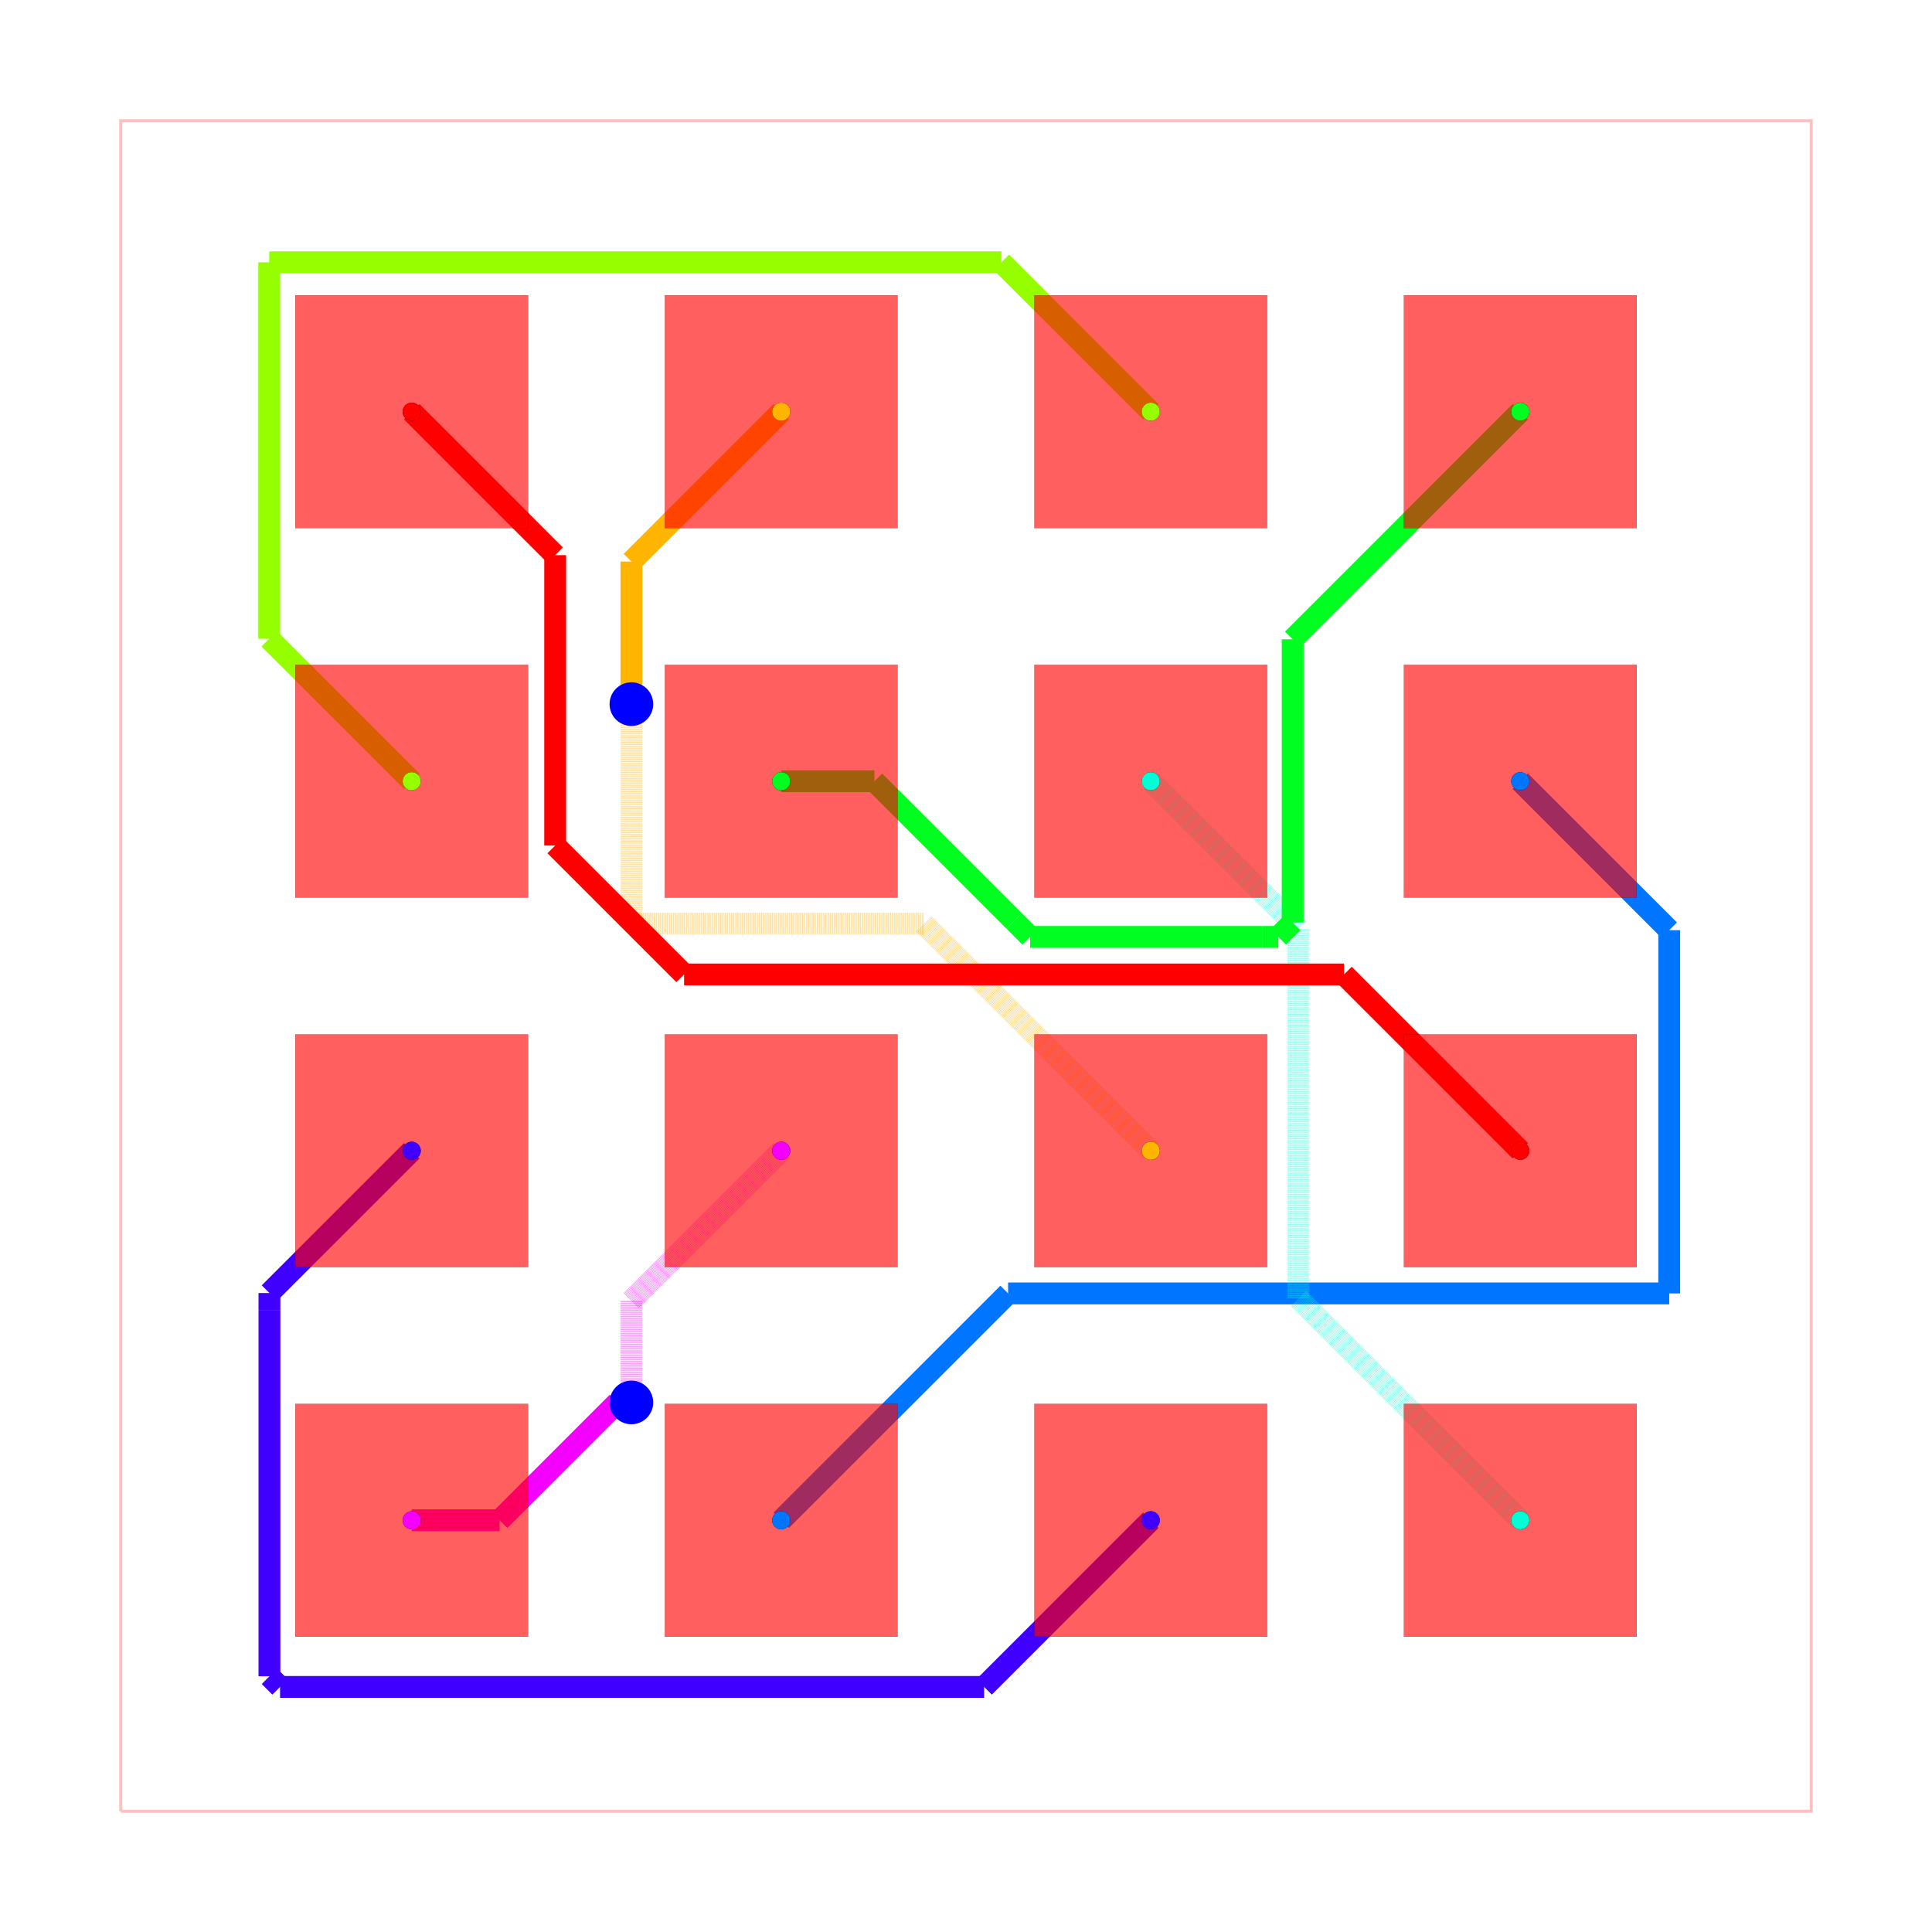
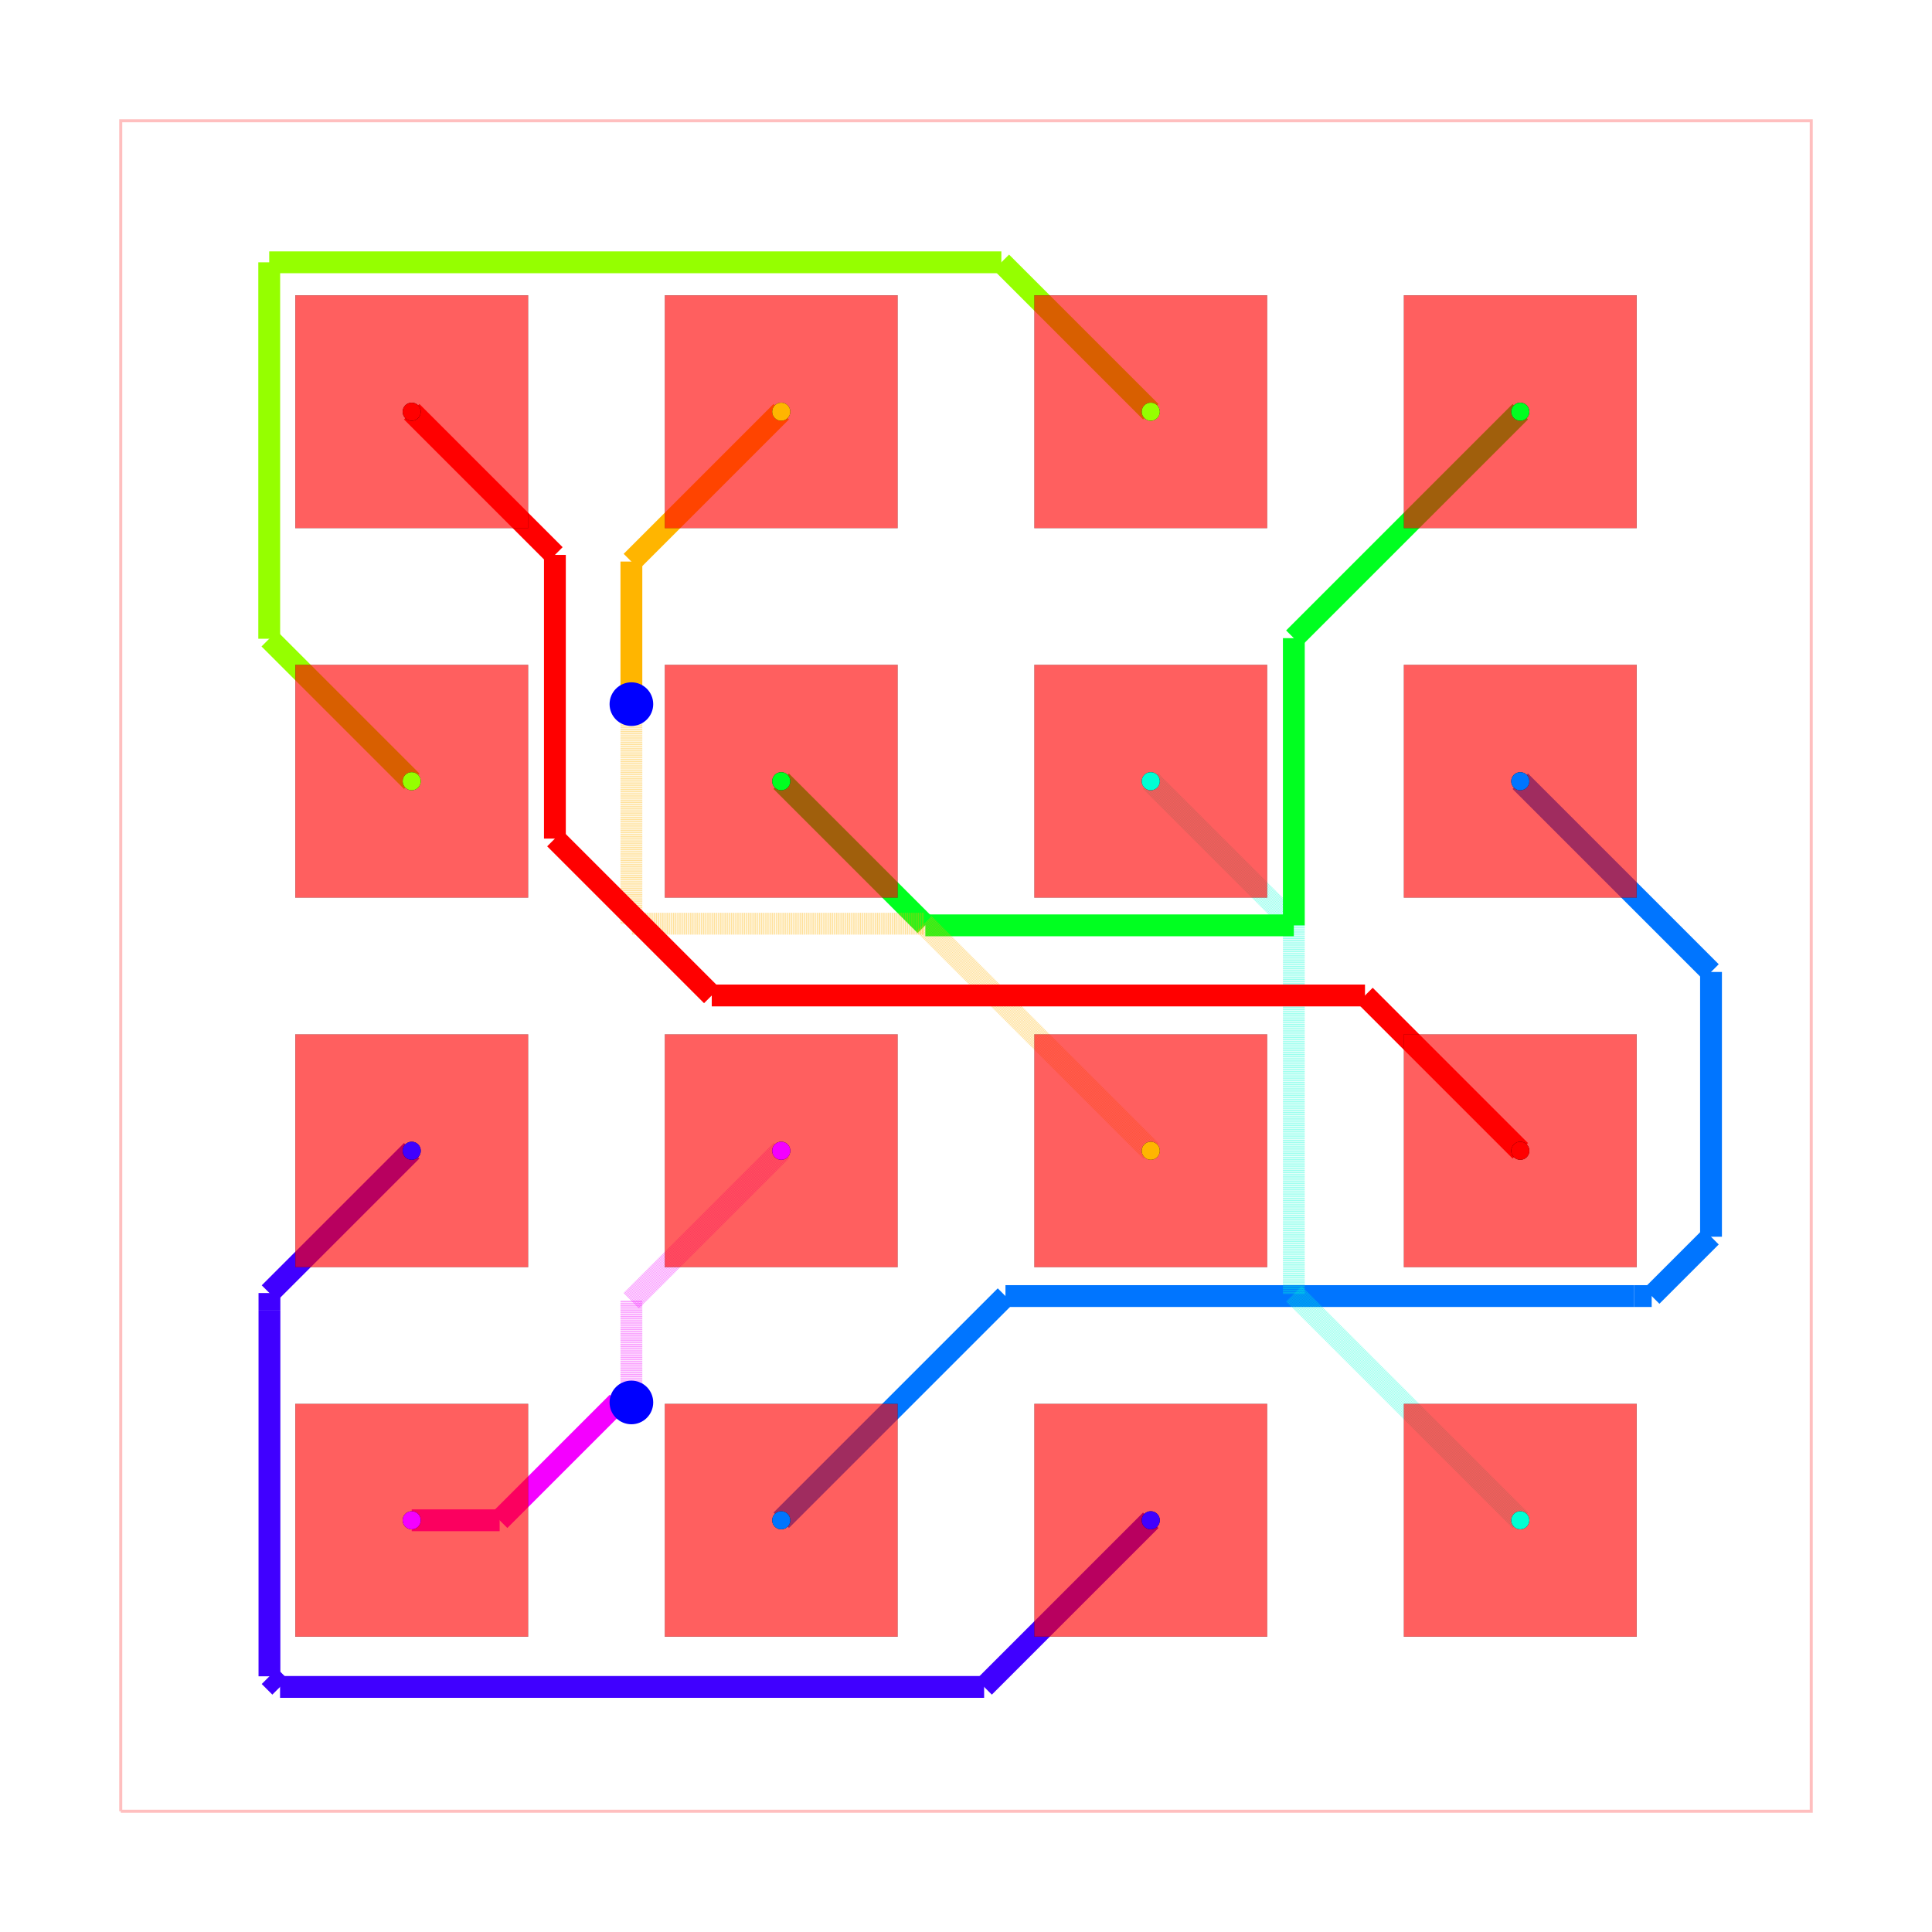
<svg xmlns="http://www.w3.org/2000/svg" width="640" height="640" viewBox="0 0 640 640">
  <rect width="100%" height="100%" fill="white" />
  <g>
    <polyline data-points="-5.8100000000000005,-5.8100000000000005 5.8100000000000005,-5.8100000000000005 5.8100000000000005,5.8100000000000005 -5.8100000000000005,5.8100000000000005 -5.8100000000000005,-5.8100000000000005" data-type="line" data-label="" points="40,600 600,600 600,40 40,40 40,600" fill="none" stroke="rgba(255,0,0,0.25)" stroke-width="1px" />
  </g>
  <g>
    <polyline data-points="-3.81,-3.81 -3.2056911830672306,-3.81" data-type="line" data-label="" points="136.386,503.614 165.509,503.614" fill="none" stroke="hsl(297.5, 100%, 50%)" stroke-width="7.229" />
  </g>
  <g>
    <polyline data-points="-3.2056911830672306,-3.81 -2.3956911830672314,-3.000000000000001" data-type="line" data-label="" points="165.509,503.614 204.545,464.578" fill="none" stroke="hsl(297.5, 100%, 50%)" stroke-width="7.229" />
  </g>
  <g>
    <polyline data-points="-2.3956911830672314,-3.000000000000001 -2.3000000000000003,-3.000000000000001" data-type="line" data-label="" points="204.545,464.578 209.157,464.578" fill="none" stroke="hsl(297.5, 100%, 50%)" stroke-width="7.229" />
  </g>
  <g>
    <polyline data-points="-2.3000000000000003,-3.000000000000001 -2.3000000000000003,-3.000000000000001" data-type="line" data-label="" points="209.157,464.578 209.157,464.578" fill="none" stroke="hsl(297.5, 100%, 50%)" stroke-width="7.229" />
  </g>
  <g>
    <polyline data-points="-2.3000000000000003,-3.000000000000001 -2.3000000000000003,-2.3000000000000003" data-type="line" data-label="" points="209.157,464.578 209.157,430.843" fill="none" stroke="rgba(242,0,255,0.5)" stroke-width="7.229" stroke-dasharray="0.2 0.2" />
  </g>
  <g>
    <polyline data-points="-2.3000000000000003,-2.3000000000000003 -1.27,-1.27" data-type="line" data-label="" points="209.157,430.843 258.795,381.205" fill="none" stroke="rgba(242,0,255,0.5)" stroke-width="7.229" stroke-dasharray="0.2 0.2" />
  </g>
  <g>
    <polyline data-points="1.27,-3.81 0.1245873051733506,-4.9554126948266495" data-type="line" data-label="" points="381.205,503.614 326.004,558.815" fill="none" stroke="hsl(255, 100%, 50%)" stroke-width="7.229" />
  </g>
  <g>
    <polyline data-points="0.1245873051733506,-4.9554126948266495 -4.714934712521149,-4.9554126948266495" data-type="line" data-label="" points="326.004,558.815 92.774,558.815" fill="none" stroke="hsl(255, 100%, 50%)" stroke-width="7.229" />
  </g>
  <g>
    <polyline data-points="-4.714934712521149,-4.9554126948266495 -4.787924660127434,-4.882422747220365" data-type="line" data-label="" points="92.774,558.815 89.257,555.297" fill="none" stroke="hsl(255, 100%, 50%)" stroke-width="7.229" />
  </g>
  <g>
    <polyline data-points="-4.787924660127434,-4.882422747220365 -4.787924660127434,-2.364361025605369" data-type="line" data-label="" points="89.257,555.297 89.257,433.945" fill="none" stroke="hsl(255, 100%, 50%)" stroke-width="7.229" />
  </g>
  <g>
    <polyline data-points="-4.787924660127434,-2.364361025605369 -4.787924660127434,-2.247924660127434" data-type="line" data-label="" points="89.257,433.945 89.257,428.334" fill="none" stroke="hsl(255, 100%, 50%)" stroke-width="7.229" />
  </g>
  <g>
    <polyline data-points="-4.787924660127434,-2.247924660127434 -3.81,-1.27" data-type="line" data-label="" points="89.257,428.334 136.386,381.205" fill="none" stroke="hsl(255, 100%, 50%)" stroke-width="7.229" />
  </g>
  <g>
-     <polyline data-points="-1.27,-3.81 0.2894442631002181,-2.250555736899782" data-type="line" data-label="" points="258.795,503.614 333.949,428.461" fill="none" stroke="hsl(212.5, 100%, 50%)" stroke-width="7.229" />
-   </g>
-   <g>
-     <polyline data-points="0.2894442631002181,-2.250555736899782 4.8337284764374155,-2.250555736899782" data-type="line" data-label="" points="333.949,428.461 552.951,428.461" fill="none" stroke="hsl(212.5, 100%, 50%)" stroke-width="7.229" />
-   </g>
-   <g>
-     <polyline data-points="4.8337284764374155,-2.250555736899782 4.8337284764374155,0.24627152356258453" data-type="line" data-label="" points="552.951,428.461 552.951,308.131" fill="none" stroke="hsl(212.5, 100%, 50%)" stroke-width="7.229" />
-   </g>
-   <g>
-     <polyline data-points="4.8337284764374155,0.24627152356258453 3.81,1.27" data-type="line" data-label="" points="552.951,308.131 503.614,258.795" fill="none" stroke="hsl(212.5, 100%, 50%)" stroke-width="7.229" />
-   </g>
-   <g>
-     <polyline data-points="3.81,-3.81 2.284865554019382,-2.284865554019382" data-type="line" data-label="" points="503.614,503.614 430.114,430.114" fill="none" stroke="rgba(0,255,213,0.5)" stroke-width="7.229" stroke-dasharray="0.2 0.2" />
-   </g>
-   <g>
-     <polyline data-points="2.284865554019382,-2.284865554019382 2.284865554019382,0.19069069409670325" data-type="line" data-label="" points="430.114,430.114 430.114,310.81" fill="none" stroke="rgba(0,255,213,0.5)" stroke-width="7.229" stroke-dasharray="0.2 0.2" />
-   </g>
-   <g>
-     <polyline data-points="2.284865554019382,0.19069069409670325 2.284865554019382,0.2551344459806182" data-type="line" data-label="" points="430.114,310.81 430.114,307.704" fill="none" stroke="rgba(0,255,213,0.5)" stroke-width="7.229" stroke-dasharray="0.2 0.2" />
-   </g>
-   <g>
-     <polyline data-points="2.284865554019382,0.2551344459806182 1.27,1.27" data-type="line" data-label="" points="430.114,307.704 381.205,258.795" fill="none" stroke="rgba(0,255,213,0.5)" stroke-width="7.229" stroke-dasharray="0.2 0.2" />
-   </g>
-   <g>
-     <polyline data-points="-1.27,1.27 -0.6292714355874037,1.27" data-type="line" data-label="" points="258.795,258.795 289.674,258.795" fill="none" stroke="hsl(127.5, 100%, 50%)" stroke-width="7.229" />
-   </g>
-   <g>
-     <polyline data-points="-0.6292714355874037,1.27 0.3318151008300707,0.3089134635825256" data-type="line" data-label="" points="289.674,258.795 335.991,305.113" fill="none" stroke="hsl(127.5, 100%, 50%)" stroke-width="7.229" />
-   </g>
-   <g>
-     <polyline data-points="0.3318151008300707,0.3089134635825256 0.4407285644125963,0.2" data-type="line" data-label="" points="335.991,305.113 341.24,310.361" fill="none" stroke="hsl(127.5, 100%, 50%)" stroke-width="7.229" />
-   </g>
-   <g>
-     <polyline data-points="0.4407285644125963,0.2 2.0365044202308016,0.2" data-type="line" data-label="" points="341.24,310.361 418.145,310.361" fill="none" stroke="hsl(127.5, 100%, 50%)" stroke-width="7.229" />
-   </g>
-   <g>
-     <polyline data-points="2.0365044202308016,0.2 2.1468200391916246,0.2" data-type="line" data-label="" points="418.145,310.361 423.461,310.361" fill="none" stroke="hsl(127.5, 100%, 50%)" stroke-width="7.229" />
-   </g>
-   <g>
-     <polyline data-points="2.1468200391916246,0.2 2.245486061039847,0.29866602184822244" data-type="line" data-label="" points="423.461,310.361 428.216,305.606" fill="none" stroke="hsl(127.5, 100%, 50%)" stroke-width="7.229" />
-   </g>
-   <g>
-     <polyline data-points="2.245486061039847,0.29866602184822244 2.245486061039847,2.245486061039847" data-type="line" data-label="" points="428.216,305.606 428.216,211.784" fill="none" stroke="hsl(127.5, 100%, 50%)" stroke-width="7.229" />
-   </g>
-   <g>
-     <polyline data-points="2.245486061039847,2.245486061039847 3.81,3.81" data-type="line" data-label="" points="428.216,211.784 503.614,136.386" fill="none" stroke="hsl(127.5, 100%, 50%)" stroke-width="7.229" />
+     <polyline data-points="-1.27,-3.81 0.27123669863996014,-2.26876330136004" data-type="line" data-label="" points="258.795,503.614 333.072,429.338" fill="none" stroke="hsl(212.5, 100%, 50%)" stroke-width="7.229" />
+   </g>
+   <g>
+     <polyline data-points="0.27123669863996014,-2.26876330136004 4.59135506261933,-2.26876330136004" data-type="line" data-label="" points="333.072,429.338 541.27,429.338" fill="none" stroke="hsl(212.5, 100%, 50%)" stroke-width="7.229" />
+   </g>
+   <g>
+     <polyline data-points="4.59135506261933,-2.26876330136004 4.713206254231968,-2.26876330136004" data-type="line" data-label="" points="541.27,429.338 547.142,429.338" fill="none" stroke="hsl(212.5, 100%, 50%)" stroke-width="7.229" />
+   </g>
+   <g>
+     <polyline data-points="4.713206254231968,-2.26876330136004 5.120991019762553,-1.8609785358294553" data-type="line" data-label="" points="547.142,429.338 566.795,409.686" fill="none" stroke="hsl(212.5, 100%, 50%)" stroke-width="7.229" />
+   </g>
+   <g>
+     <polyline data-points="5.120991019762553,-1.8609785358294553 5.120991019762553,-0.04099101976255337" data-type="line" data-label="" points="566.795,409.686 566.795,321.975" fill="none" stroke="hsl(212.5, 100%, 50%)" stroke-width="7.229" />
+   </g>
+   <g>
+     <polyline data-points="5.120991019762553,-0.04099101976255337 3.81,1.27" data-type="line" data-label="" points="566.795,321.975 503.614,258.795" fill="none" stroke="hsl(212.5, 100%, 50%)" stroke-width="7.229" />
+   </g>
+   <g>
+     <polyline data-points="3.81,-3.81 2.2535112372940374,-2.2535112372940374" data-type="line" data-label="" points="503.614,503.614 428.603,428.603" fill="none" stroke="rgba(0,255,213,0.5)" stroke-width="7.229" stroke-dasharray="0.2 0.2" />
+   </g>
+   <g>
+     <polyline data-points="2.2535112372940374,-2.2535112372940374 2.2535112372940374,0.17771645583798235" data-type="line" data-label="" points="428.603,428.603 428.603,311.435" fill="none" stroke="rgba(0,255,213,0.5)" stroke-width="7.229" stroke-dasharray="0.2 0.2" />
+   </g>
+   <g>
+     <polyline data-points="2.2535112372940374,0.17771645583798235 2.2535112372940374,0.2864887627059627" data-type="line" data-label="" points="428.603,311.435 428.603,306.193" fill="none" stroke="rgba(0,255,213,0.5)" stroke-width="7.229" stroke-dasharray="0.2 0.2" />
+   </g>
+   <g>
+     <polyline data-points="2.2535112372940374,0.2864887627059627 1.27,1.27" data-type="line" data-label="" points="428.603,306.193 381.205,258.795" fill="none" stroke="rgba(0,255,213,0.5)" stroke-width="7.229" stroke-dasharray="0.2 0.2" />
+   </g>
+   <g>
+     <polyline data-points="-1.27,1.27 -0.2794629416720944,0.2794629416720944" data-type="line" data-label="" points="258.795,258.795 306.532,306.532" fill="none" stroke="hsl(127.5, 100%, 50%)" stroke-width="7.229" />
+   </g>
+   <g>
+     <polyline data-points="-0.2794629416720944,0.2794629416720944 2.2534668277904455,0.2794629416720944" data-type="line" data-label="" points="306.532,306.532 428.601,306.532" fill="none" stroke="hsl(127.5, 100%, 50%)" stroke-width="7.229" />
+   </g>
+   <g>
+     <polyline data-points="2.2534668277904455,0.2794629416720944 2.2534668277904455,2.2534668277904455" data-type="line" data-label="" points="428.601,306.532 428.601,211.399" fill="none" stroke="hsl(127.5, 100%, 50%)" stroke-width="7.229" />
+   </g>
+   <g>
+     <polyline data-points="2.2534668277904455,2.2534668277904455 3.81,3.81" data-type="line" data-label="" points="428.601,211.399 503.614,136.386" fill="none" stroke="hsl(127.5, 100%, 50%)" stroke-width="7.229" />
  </g>
  <g>
    <polyline data-points="-3.81,1.27 -4.7894283176254,2.2494283176253997" data-type="line" data-label="" points="136.386,258.795 89.184,211.594" fill="none" stroke="hsl(85, 100%, 50%)" stroke-width="7.229" />
  </g>
  <g>
    <polyline data-points="-4.7894283176254,2.2494283176253997 -4.7894283176254,4.837033250418052" data-type="line" data-label="" points="89.184,211.594 89.184,86.89" fill="none" stroke="hsl(85, 100%, 50%)" stroke-width="7.229" />
  </g>
  <g>
    <polyline data-points="-4.7894283176254,4.837033250418052 0.24296674958194764,4.837033250418052" data-type="line" data-label="" points="89.184,86.89 331.709,86.89" fill="none" stroke="hsl(85, 100%, 50%)" stroke-width="7.229" />
  </g>
  <g>
    <polyline data-points="0.24296674958194764,4.837033250418052 1.27,3.81" data-type="line" data-label="" points="331.709,86.89 381.205,136.386" fill="none" stroke="hsl(85, 100%, 50%)" stroke-width="7.229" />
  </g>
  <g>
    <polyline data-points="1.27,-1.27 -0.2907850566237229,0.2907850566237229" data-type="line" data-label="" points="381.205,381.205 305.986,305.986" fill="none" stroke="rgba(255,179,0,0.5)" stroke-width="7.229" stroke-dasharray="0.2 0.2" />
  </g>
  <g>
    <polyline data-points="-0.2907850566237229,0.2907850566237229 -2.3000000000000003,0.2907850566237229" data-type="line" data-label="" points="305.986,305.986 209.157,305.986" fill="none" stroke="rgba(255,179,0,0.5)" stroke-width="7.229" stroke-dasharray="0.2 0.2" />
  </g>
  <g>
    <polyline data-points="-2.3000000000000003,0.2907850566237229 -2.3000000000000003,1.789371722913993" data-type="line" data-label="" points="209.157,305.986 209.157,233.765" fill="none" stroke="rgba(255,179,0,0.5)" stroke-width="7.229" stroke-dasharray="0.2 0.2" />
  </g>
  <g>
    <polyline data-points="-2.3000000000000003,1.789371722913993 -2.3000000000000003,1.789371722913993" data-type="line" data-label="" points="209.157,233.765 209.157,233.765" fill="none" stroke="rgba(255,179,0,0.5)" stroke-width="7.229" stroke-dasharray="0.2 0.2" />
  </g>
  <g>
    <polyline data-points="-2.3000000000000003,1.789371722913993 -2.3000000000000003,1.8" data-type="line" data-label="" points="209.157,233.765 209.157,233.253" fill="none" stroke="rgba(255,179,0,0.5)" stroke-width="7.229" stroke-dasharray="0.2 0.2" />
  </g>
  <g>
    <polyline data-points="-2.3000000000000003,1.8 -2.3000000000000003,1.8" data-type="line" data-label="" points="209.157,233.253 209.157,233.253" fill="none" stroke="rgba(255,179,0,0.5)" stroke-width="7.229" stroke-dasharray="0.2 0.2" />
  </g>
  <g>
    <polyline data-points="-2.3000000000000003,1.8 -2.3000000000000003,2.78" data-type="line" data-label="" points="209.157,233.253 209.157,186.024" fill="none" stroke="hsl(42.5, 100%, 50%)" stroke-width="7.229" />
  </g>
  <g>
    <polyline data-points="-2.3000000000000003,2.78 -1.27,3.81" data-type="line" data-label="" points="209.157,186.024 258.795,136.386" fill="none" stroke="hsl(42.5, 100%, 50%)" stroke-width="7.229" />
  </g>
  <g>
-     <polyline data-points="3.81,-1.27 2.598275910500048,-0.058275910500047656" data-type="line" data-label="" points="503.614,381.205 445.218,322.808" fill="none" stroke="hsl(0, 100%, 50%)" stroke-width="7.229" />
-   </g>
-   <g>
-     <polyline data-points="2.598275910500048,-0.058275910500047656 -1.9377311759218567,-0.058275910500047656" data-type="line" data-label="" points="445.218,322.808 226.615,322.808" fill="none" stroke="hsl(0, 100%, 50%)" stroke-width="7.229" />
-   </g>
-   <g>
-     <polyline data-points="-1.9377311759218567,-0.058275910500047656 -2.823943406459961,0.8279363200380567" data-type="line" data-label="" points="226.615,322.808 183.906,280.099" fill="none" stroke="hsl(0, 100%, 50%)" stroke-width="7.229" />
-   </g>
-   <g>
-     <polyline data-points="-2.823943406459961,0.8279363200380567 -2.823943406459961,2.823943406459961" data-type="line" data-label="" points="183.906,280.099 183.906,183.906" fill="none" stroke="hsl(0, 100%, 50%)" stroke-width="7.229" />
-   </g>
-   <g>
-     <polyline data-points="-2.823943406459961,2.823943406459961 -2.823943406459961,2.823943406459961" data-type="line" data-label="" points="183.906,183.906 183.906,183.906" fill="none" stroke="hsl(0, 100%, 50%)" stroke-width="7.229" />
-   </g>
-   <g>
-     <polyline data-points="-2.823943406459961,2.823943406459961 -3.81,3.81" data-type="line" data-label="" points="183.906,183.906 136.386,136.386" fill="none" stroke="hsl(0, 100%, 50%)" stroke-width="7.229" />
+     <polyline data-points="3.81,-1.27 2.7425553764938893,-0.20255537649388922" data-type="line" data-label="" points="503.614,381.205 452.171,329.762" fill="none" stroke="hsl(0, 100%, 50%)" stroke-width="7.229" />
+   </g>
+   <g>
+     <polyline data-points="2.7425553764938893,-0.20255537649388922 -1.7475522554816687,-0.20255537649388916" data-type="line" data-label="" points="452.171,329.762 235.781,329.762" fill="none" stroke="hsl(0, 100%, 50%)" stroke-width="7.229" />
+   </g>
+   <g>
+     <polyline data-points="-1.7475522554816687,-0.20255537649388916 -2.825797909675079,0.875690277699521" data-type="line" data-label="" points="235.781,329.762 183.817,277.798" fill="none" stroke="hsl(0, 100%, 50%)" stroke-width="7.229" />
+   </g>
+   <g>
+     <polyline data-points="-2.825797909675079,0.875690277699521 -2.825797909675079,2.825797909675079" data-type="line" data-label="" points="183.817,277.798 183.817,183.817" fill="none" stroke="hsl(0, 100%, 50%)" stroke-width="7.229" />
+   </g>
+   <g>
+     <polyline data-points="-2.825797909675079,2.825797909675079 -2.825797909675079,2.825797909675079" data-type="line" data-label="" points="183.817,183.817 183.817,183.817" fill="none" stroke="hsl(0, 100%, 50%)" stroke-width="7.229" />
+   </g>
+   <g>
+     <polyline data-points="-2.825797909675079,2.825797909675079 -3.81,3.81" data-type="line" data-label="" points="183.817,183.817 136.386,136.386" fill="none" stroke="hsl(0, 100%, 50%)" stroke-width="7.229" />
  </g>
  <g>
    <rect data-type="rect" data-label="top, inner1, inner2, bottom" data-x="-3.81" data-y="3.81" x="97.831" y="97.831" width="77.108" height="77.108" fill="rgba(255,0,0,0.25)" stroke="black" stroke-width="0.021" />
  </g>
  <g>
    <rect data-type="rect" data-label="top, inner1, inner2, bottom" data-x="-1.27" data-y="3.81" x="220.241" y="97.831" width="77.108" height="77.108" fill="rgba(255,0,0,0.25)" stroke="black" stroke-width="0.021" />
  </g>
  <g>
    <rect data-type="rect" data-label="top, inner1, inner2, bottom" data-x="1.27" data-y="3.81" x="342.651" y="97.831" width="77.108" height="77.108" fill="rgba(255,0,0,0.25)" stroke="black" stroke-width="0.021" />
  </g>
  <g>
    <rect data-type="rect" data-label="top, inner1, inner2, bottom" data-x="3.81" data-y="3.81" x="465.06" y="97.831" width="77.108" height="77.108" fill="rgba(255,0,0,0.25)" stroke="black" stroke-width="0.021" />
  </g>
  <g>
    <rect data-type="rect" data-label="top, inner1, inner2, bottom" data-x="-3.81" data-y="1.27" x="97.831" y="220.241" width="77.108" height="77.108" fill="rgba(255,0,0,0.25)" stroke="black" stroke-width="0.021" />
  </g>
  <g>
    <rect data-type="rect" data-label="top, inner1, inner2, bottom" data-x="-1.27" data-y="1.27" x="220.241" y="220.241" width="77.108" height="77.108" fill="rgba(255,0,0,0.25)" stroke="black" stroke-width="0.021" />
  </g>
  <g>
    <rect data-type="rect" data-label="top, inner1, inner2, bottom" data-x="1.27" data-y="1.27" x="342.651" y="220.241" width="77.108" height="77.108" fill="rgba(255,0,0,0.25)" stroke="black" stroke-width="0.021" />
  </g>
  <g>
    <rect data-type="rect" data-label="top, inner1, inner2, bottom" data-x="3.81" data-y="1.27" x="465.06" y="220.241" width="77.108" height="77.108" fill="rgba(255,0,0,0.25)" stroke="black" stroke-width="0.021" />
  </g>
  <g>
    <rect data-type="rect" data-label="top, inner1, inner2, bottom" data-x="-3.81" data-y="-1.27" x="97.831" y="342.651" width="77.108" height="77.108" fill="rgba(255,0,0,0.25)" stroke="black" stroke-width="0.021" />
  </g>
  <g>
    <rect data-type="rect" data-label="top, inner1, inner2, bottom" data-x="-1.27" data-y="-1.27" x="220.241" y="342.651" width="77.108" height="77.108" fill="rgba(255,0,0,0.25)" stroke="black" stroke-width="0.021" />
  </g>
  <g>
    <rect data-type="rect" data-label="top, inner1, inner2, bottom" data-x="1.27" data-y="-1.27" x="342.651" y="342.651" width="77.108" height="77.108" fill="rgba(255,0,0,0.25)" stroke="black" stroke-width="0.021" />
  </g>
  <g>
    <rect data-type="rect" data-label="top, inner1, inner2, bottom" data-x="3.81" data-y="-1.27" x="465.06" y="342.651" width="77.108" height="77.108" fill="rgba(255,0,0,0.25)" stroke="black" stroke-width="0.021" />
  </g>
  <g>
    <rect data-type="rect" data-label="top, inner1, inner2, bottom" data-x="-3.81" data-y="-3.81" x="97.831" y="465.06" width="77.108" height="77.108" fill="rgba(255,0,0,0.25)" stroke="black" stroke-width="0.021" />
  </g>
  <g>
    <rect data-type="rect" data-label="top, inner1, inner2, bottom" data-x="-1.27" data-y="-3.81" x="220.241" y="465.06" width="77.108" height="77.108" fill="rgba(255,0,0,0.25)" stroke="black" stroke-width="0.021" />
  </g>
  <g>
    <rect data-type="rect" data-label="top, inner1, inner2, bottom" data-x="1.27" data-y="-3.81" x="342.651" y="465.06" width="77.108" height="77.108" fill="rgba(255,0,0,0.25)" stroke="black" stroke-width="0.021" />
  </g>
  <g>
    <rect data-type="rect" data-label="top, inner1, inner2, bottom" data-x="3.81" data-y="-3.81" x="465.06" y="465.06" width="77.108" height="77.108" fill="rgba(255,0,0,0.25)" stroke="black" stroke-width="0.021" />
  </g>
  <g>
    <rect data-type="rect" data-label="" data-x="-3.81" data-y="3.81" x="97.831" y="97.831" width="77.108" height="77.108" fill="rgba(255,0,0,0.5)" stroke="black" stroke-width="0.021" />
  </g>
  <g>
    <rect data-type="rect" data-label="" data-x="-1.27" data-y="3.81" x="220.241" y="97.831" width="77.108" height="77.108" fill="rgba(255,0,0,0.5)" stroke="black" stroke-width="0.021" />
  </g>
  <g>
    <rect data-type="rect" data-label="" data-x="1.27" data-y="3.81" x="342.651" y="97.831" width="77.108" height="77.108" fill="rgba(255,0,0,0.5)" stroke="black" stroke-width="0.021" />
  </g>
  <g>
    <rect data-type="rect" data-label="" data-x="3.81" data-y="3.81" x="465.06" y="97.831" width="77.108" height="77.108" fill="rgba(255,0,0,0.5)" stroke="black" stroke-width="0.021" />
  </g>
  <g>
    <rect data-type="rect" data-label="" data-x="-3.81" data-y="1.27" x="97.831" y="220.241" width="77.108" height="77.108" fill="rgba(255,0,0,0.5)" stroke="black" stroke-width="0.021" />
  </g>
  <g>
    <rect data-type="rect" data-label="" data-x="-1.27" data-y="1.27" x="220.241" y="220.241" width="77.108" height="77.108" fill="rgba(255,0,0,0.5)" stroke="black" stroke-width="0.021" />
  </g>
  <g>
    <rect data-type="rect" data-label="" data-x="1.27" data-y="1.27" x="342.651" y="220.241" width="77.108" height="77.108" fill="rgba(255,0,0,0.5)" stroke="black" stroke-width="0.021" />
  </g>
  <g>
    <rect data-type="rect" data-label="" data-x="3.81" data-y="1.27" x="465.06" y="220.241" width="77.108" height="77.108" fill="rgba(255,0,0,0.5)" stroke="black" stroke-width="0.021" />
  </g>
  <g>
    <rect data-type="rect" data-label="" data-x="-3.81" data-y="-1.27" x="97.831" y="342.651" width="77.108" height="77.108" fill="rgba(255,0,0,0.5)" stroke="black" stroke-width="0.021" />
  </g>
  <g>
    <rect data-type="rect" data-label="" data-x="-1.27" data-y="-1.27" x="220.241" y="342.651" width="77.108" height="77.108" fill="rgba(255,0,0,0.5)" stroke="black" stroke-width="0.021" />
  </g>
  <g>
    <rect data-type="rect" data-label="" data-x="1.27" data-y="-1.27" x="342.651" y="342.651" width="77.108" height="77.108" fill="rgba(255,0,0,0.5)" stroke="black" stroke-width="0.021" />
  </g>
  <g>
    <rect data-type="rect" data-label="" data-x="3.81" data-y="-1.27" x="465.06" y="342.651" width="77.108" height="77.108" fill="rgba(255,0,0,0.5)" stroke="black" stroke-width="0.021" />
  </g>
  <g>
    <rect data-type="rect" data-label="" data-x="-3.81" data-y="-3.81" x="97.831" y="465.06" width="77.108" height="77.108" fill="rgba(255,0,0,0.5)" stroke="black" stroke-width="0.021" />
  </g>
  <g>
    <rect data-type="rect" data-label="" data-x="-1.27" data-y="-3.81" x="220.241" y="465.06" width="77.108" height="77.108" fill="rgba(255,0,0,0.5)" stroke="black" stroke-width="0.021" />
  </g>
  <g>
    <rect data-type="rect" data-label="" data-x="1.27" data-y="-3.81" x="342.651" y="465.06" width="77.108" height="77.108" fill="rgba(255,0,0,0.5)" stroke="black" stroke-width="0.021" />
  </g>
  <g>
    <rect data-type="rect" data-label="" data-x="3.81" data-y="-3.81" x="465.06" y="465.06" width="77.108" height="77.108" fill="rgba(255,0,0,0.5)" stroke="black" stroke-width="0.021" />
  </g>
  <circle data-type="circle" data-label="" data-x="-2.3000000000000003" data-y="-3.000000000000001" cx="209.157" cy="464.578" r="7.229" fill="blue" stroke="none" stroke-width="0.021" />
  <circle data-type="circle" data-label="" data-x="-2.3000000000000003" data-y="1.8" cx="209.157" cy="233.253" r="7.229" fill="blue" stroke="none" stroke-width="0.021" />
  <g>
    <circle data-type="point" data-label="source_net_0 pcb_port_0" data-x="-3.81" data-y="3.81" cx="136.386" cy="136.386" r="3" fill="black" />
  </g>
  <g>
    <circle data-type="point" data-label="source_net_0 pcb_port_11" data-x="3.81" data-y="-1.27" cx="503.614" cy="381.205" r="3" fill="black" />
  </g>
  <g>
    <circle data-type="point" data-label="source_net_1 pcb_port_1" data-x="-1.27" data-y="3.81" cx="258.795" cy="136.386" r="3" fill="black" />
  </g>
  <g>
    <circle data-type="point" data-label="source_net_1 pcb_port_10" data-x="1.27" data-y="-1.27" cx="381.205" cy="381.205" r="3" fill="black" />
  </g>
  <g>
    <circle data-type="point" data-label="source_net_2 pcb_port_2" data-x="1.27" data-y="3.81" cx="381.205" cy="136.386" r="3" fill="black" />
  </g>
  <g>
    <circle data-type="point" data-label="source_net_2 pcb_port_4" data-x="-3.81" data-y="1.27" cx="136.386" cy="258.795" r="3" fill="black" />
  </g>
  <g>
    <circle data-type="point" data-label="source_net_3 pcb_port_3" data-x="3.81" data-y="3.81" cx="503.614" cy="136.386" r="3" fill="black" />
  </g>
  <g>
    <circle data-type="point" data-label="source_net_3 pcb_port_5" data-x="-1.27" data-y="1.27" cx="258.795" cy="258.795" r="3" fill="black" />
  </g>
  <g>
    <circle data-type="point" data-label="source_net_4 pcb_port_6" data-x="1.27" data-y="1.27" cx="381.205" cy="258.795" r="3" fill="black" />
  </g>
  <g>
    <circle data-type="point" data-label="source_net_4 pcb_port_15" data-x="3.81" data-y="-3.81" cx="503.614" cy="503.614" r="3" fill="black" />
  </g>
  <g>
    <circle data-type="point" data-label="source_net_5 pcb_port_7" data-x="3.81" data-y="1.27" cx="503.614" cy="258.795" r="3" fill="black" />
  </g>
  <g>
    <circle data-type="point" data-label="source_net_5 pcb_port_13" data-x="-1.27" data-y="-3.81" cx="258.795" cy="503.614" r="3" fill="black" />
  </g>
  <g>
    <circle data-type="point" data-label="source_net_6 pcb_port_8" data-x="-3.81" data-y="-1.27" cx="136.386" cy="381.205" r="3" fill="black" />
  </g>
  <g>
    <circle data-type="point" data-label="source_net_6 pcb_port_14" data-x="1.27" data-y="-3.81" cx="381.205" cy="503.614" r="3" fill="black" />
  </g>
  <g>
    <circle data-type="point" data-label="source_net_7 pcb_port_9" data-x="-1.27" data-y="-1.27" cx="258.795" cy="381.205" r="3" fill="black" />
  </g>
  <g>
    <circle data-type="point" data-label="source_net_7 pcb_port_12" data-x="-3.81" data-y="-3.81" cx="136.386" cy="503.614" r="3" fill="black" />
  </g>
  <g>
    <circle data-type="point" data-label="source_net_0 source_net_0 top,inner1,inner2,bottom" data-x="-3.81" data-y="3.81" cx="136.386" cy="136.386" r="3" fill="hsl(0, 100%, 50%)" />
  </g>
  <g>
    <circle data-type="point" data-label="source_net_0 source_net_0 top,inner1,inner2,bottom" data-x="3.81" data-y="-1.27" cx="503.614" cy="381.205" r="3" fill="hsl(0, 100%, 50%)" />
  </g>
  <g>
    <circle data-type="point" data-label="source_net_1 source_net_1 top,inner1,inner2,bottom" data-x="-1.27" data-y="3.81" cx="258.795" cy="136.386" r="3" fill="hsl(42.5, 100%, 50%)" />
  </g>
  <g>
    <circle data-type="point" data-label="source_net_1 source_net_1 top,inner1,inner2,bottom" data-x="1.27" data-y="-1.27" cx="381.205" cy="381.205" r="3" fill="hsl(42.5, 100%, 50%)" />
  </g>
  <g>
    <circle data-type="point" data-label="source_net_2 source_net_2 top,inner1,inner2,bottom" data-x="1.27" data-y="3.81" cx="381.205" cy="136.386" r="3" fill="hsl(85, 100%, 50%)" />
  </g>
  <g>
    <circle data-type="point" data-label="source_net_2 source_net_2 top,inner1,inner2,bottom" data-x="-3.81" data-y="1.27" cx="136.386" cy="258.795" r="3" fill="hsl(85, 100%, 50%)" />
  </g>
  <g>
    <circle data-type="point" data-label="source_net_3 source_net_3 top,inner1,inner2,bottom" data-x="3.81" data-y="3.81" cx="503.614" cy="136.386" r="3" fill="hsl(127.5, 100%, 50%)" />
  </g>
  <g>
    <circle data-type="point" data-label="source_net_3 source_net_3 top,inner1,inner2,bottom" data-x="-1.27" data-y="1.27" cx="258.795" cy="258.795" r="3" fill="hsl(127.5, 100%, 50%)" />
  </g>
  <g>
    <circle data-type="point" data-label="source_net_4 source_net_4 top,inner1,inner2,bottom" data-x="1.27" data-y="1.27" cx="381.205" cy="258.795" r="3" fill="hsl(170, 100%, 50%)" />
  </g>
  <g>
    <circle data-type="point" data-label="source_net_4 source_net_4 top,inner1,inner2,bottom" data-x="3.81" data-y="-3.81" cx="503.614" cy="503.614" r="3" fill="hsl(170, 100%, 50%)" />
  </g>
  <g>
    <circle data-type="point" data-label="source_net_5 source_net_5 top,inner1,inner2,bottom" data-x="3.81" data-y="1.27" cx="503.614" cy="258.795" r="3" fill="hsl(212.5, 100%, 50%)" />
  </g>
  <g>
    <circle data-type="point" data-label="source_net_5 source_net_5 top,inner1,inner2,bottom" data-x="-1.27" data-y="-3.81" cx="258.795" cy="503.614" r="3" fill="hsl(212.5, 100%, 50%)" />
  </g>
  <g>
    <circle data-type="point" data-label="source_net_6 source_net_6 top,inner1,inner2,bottom" data-x="-3.81" data-y="-1.27" cx="136.386" cy="381.205" r="3" fill="hsl(255, 100%, 50%)" />
  </g>
  <g>
    <circle data-type="point" data-label="source_net_6 source_net_6 top,inner1,inner2,bottom" data-x="1.27" data-y="-3.81" cx="381.205" cy="503.614" r="3" fill="hsl(255, 100%, 50%)" />
  </g>
  <g>
    <circle data-type="point" data-label="source_net_7 source_net_7 top,inner1,inner2,bottom" data-x="-1.27" data-y="-1.27" cx="258.795" cy="381.205" r="3" fill="hsl(297.5, 100%, 50%)" />
  </g>
  <g>
    <circle data-type="point" data-label="source_net_7 source_net_7 top,inner1,inner2,bottom" data-x="-3.81" data-y="-3.81" cx="136.386" cy="503.614" r="3" fill="hsl(297.5, 100%, 50%)" />
  </g>
  <g id="crosshair" style="display: none">
    <line id="crosshair-h" y1="0" y2="640" stroke="#666" stroke-width="0.5" />
    <line id="crosshair-v" x1="0" x2="640" stroke="#666" stroke-width="0.5" />
    <text id="coordinates" font-family="monospace" font-size="12" fill="#666" />
  </g>
</svg>
